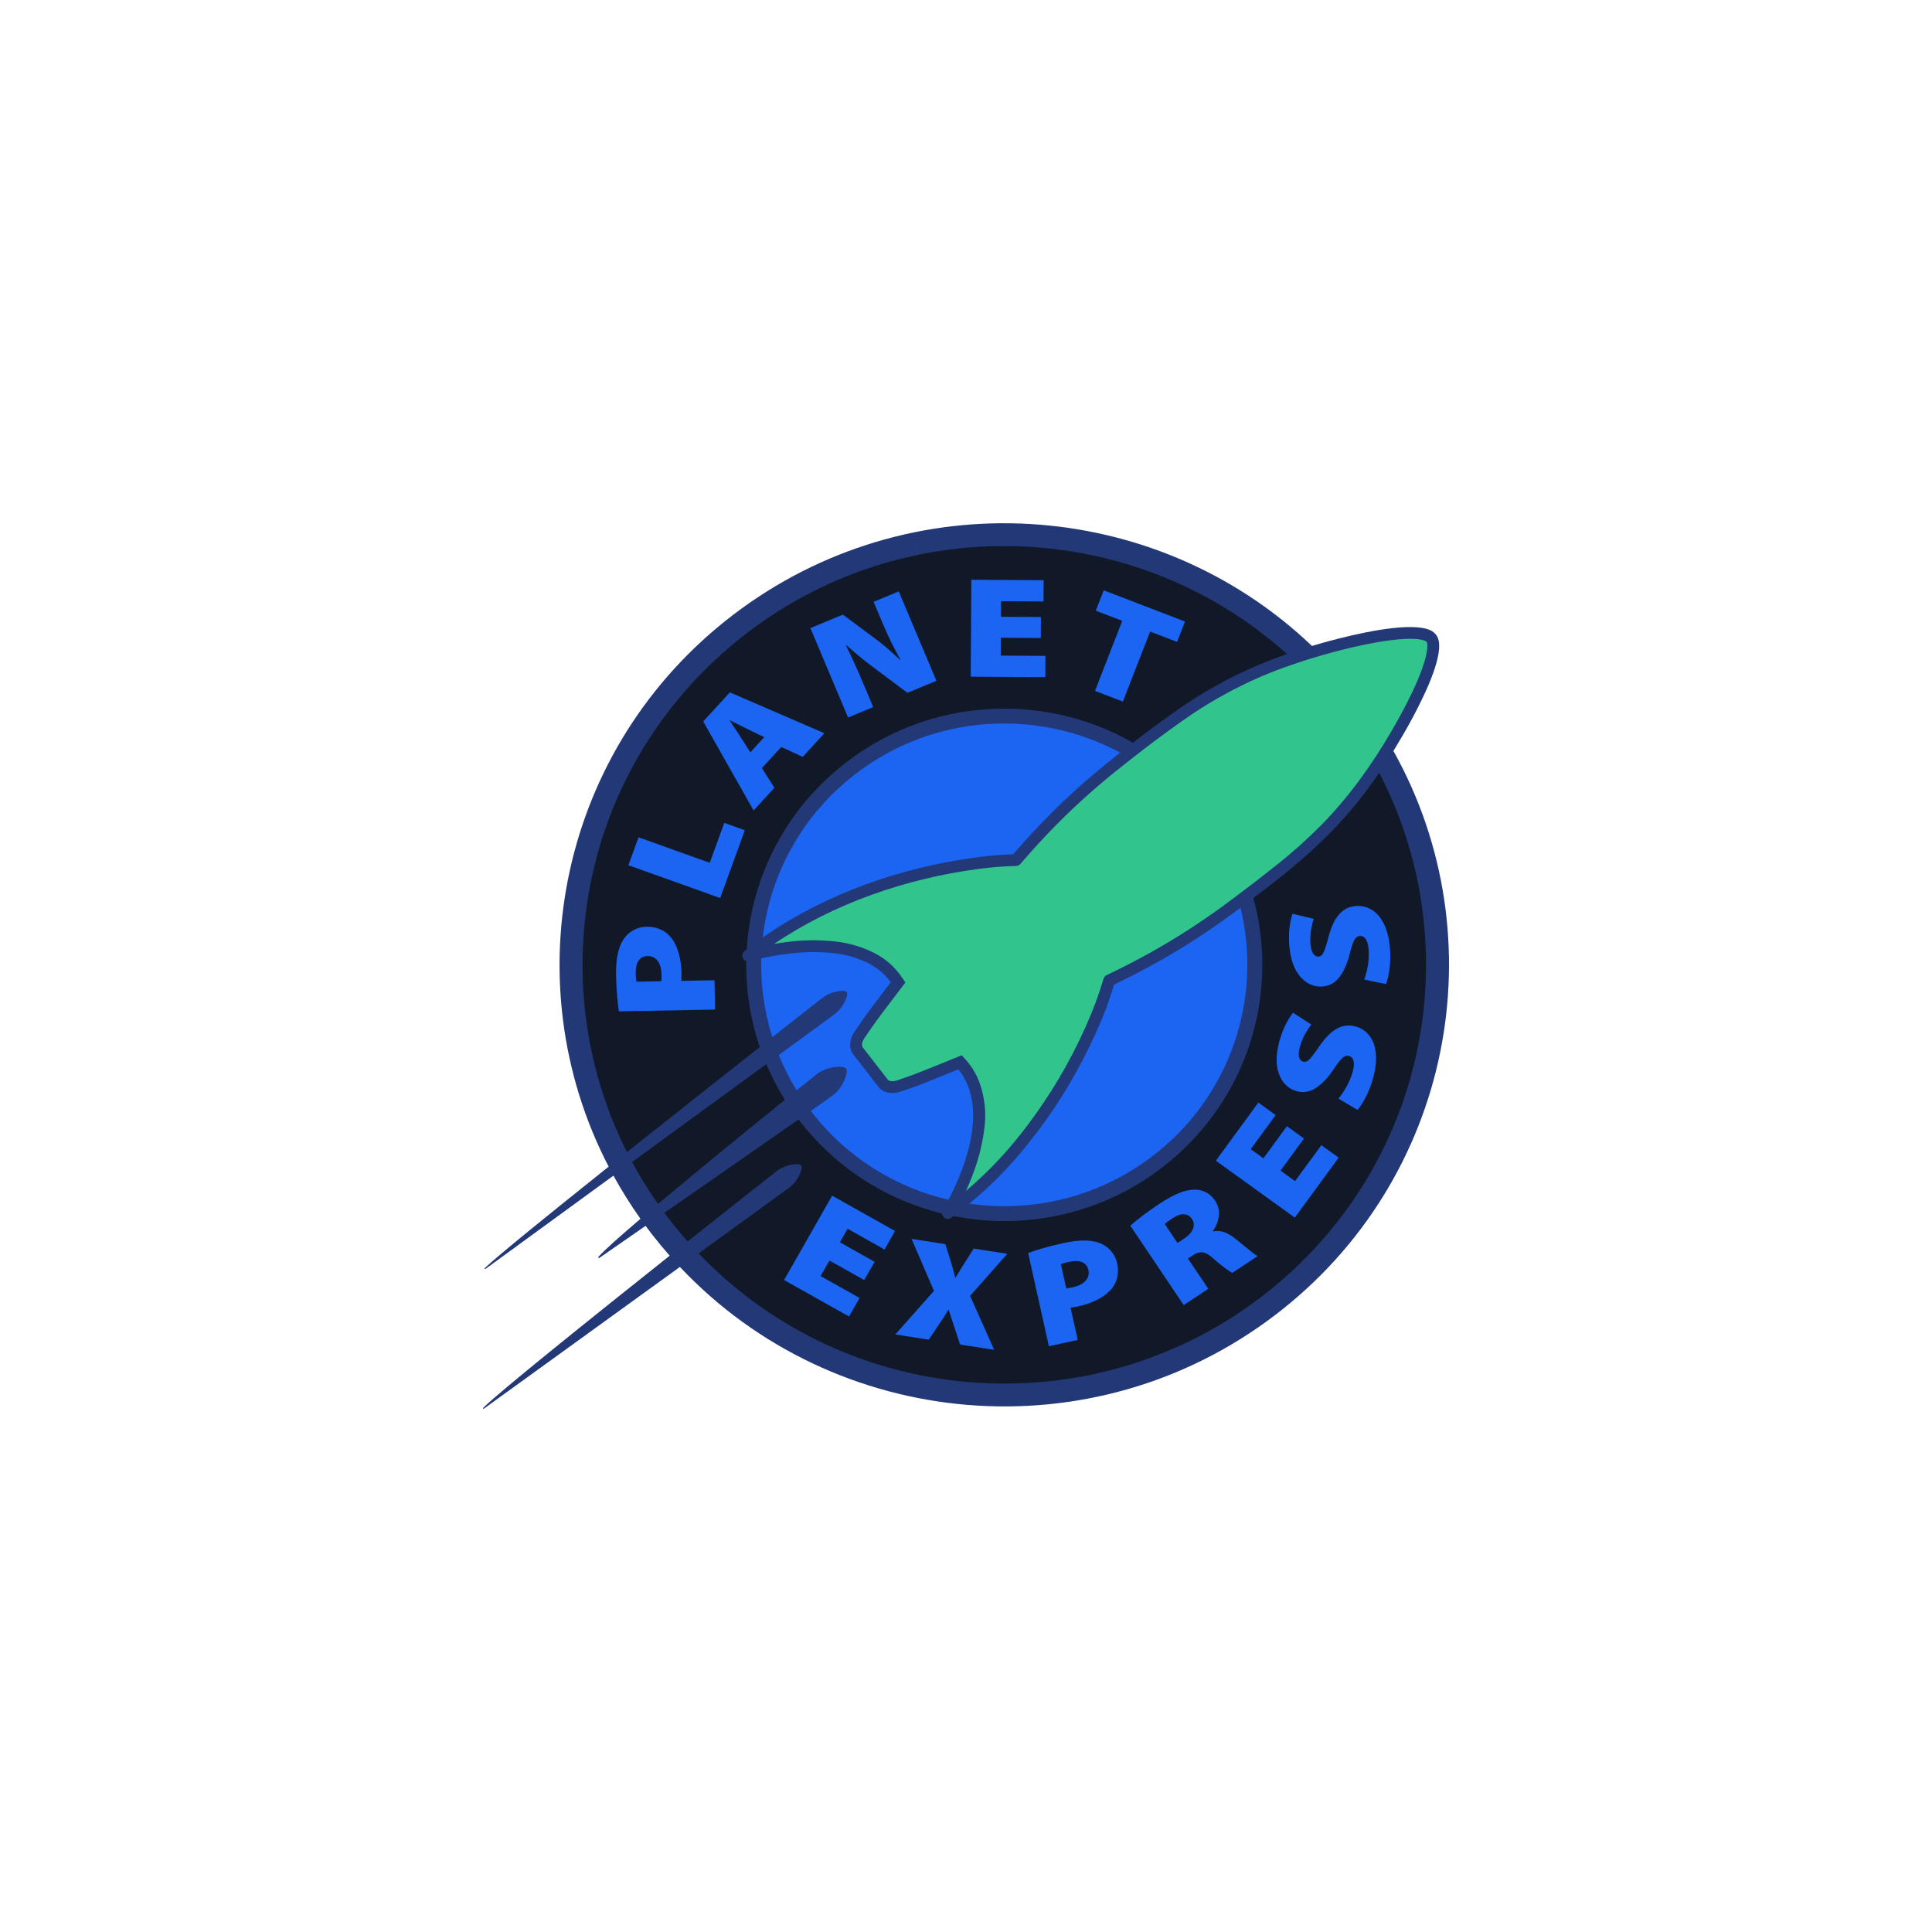
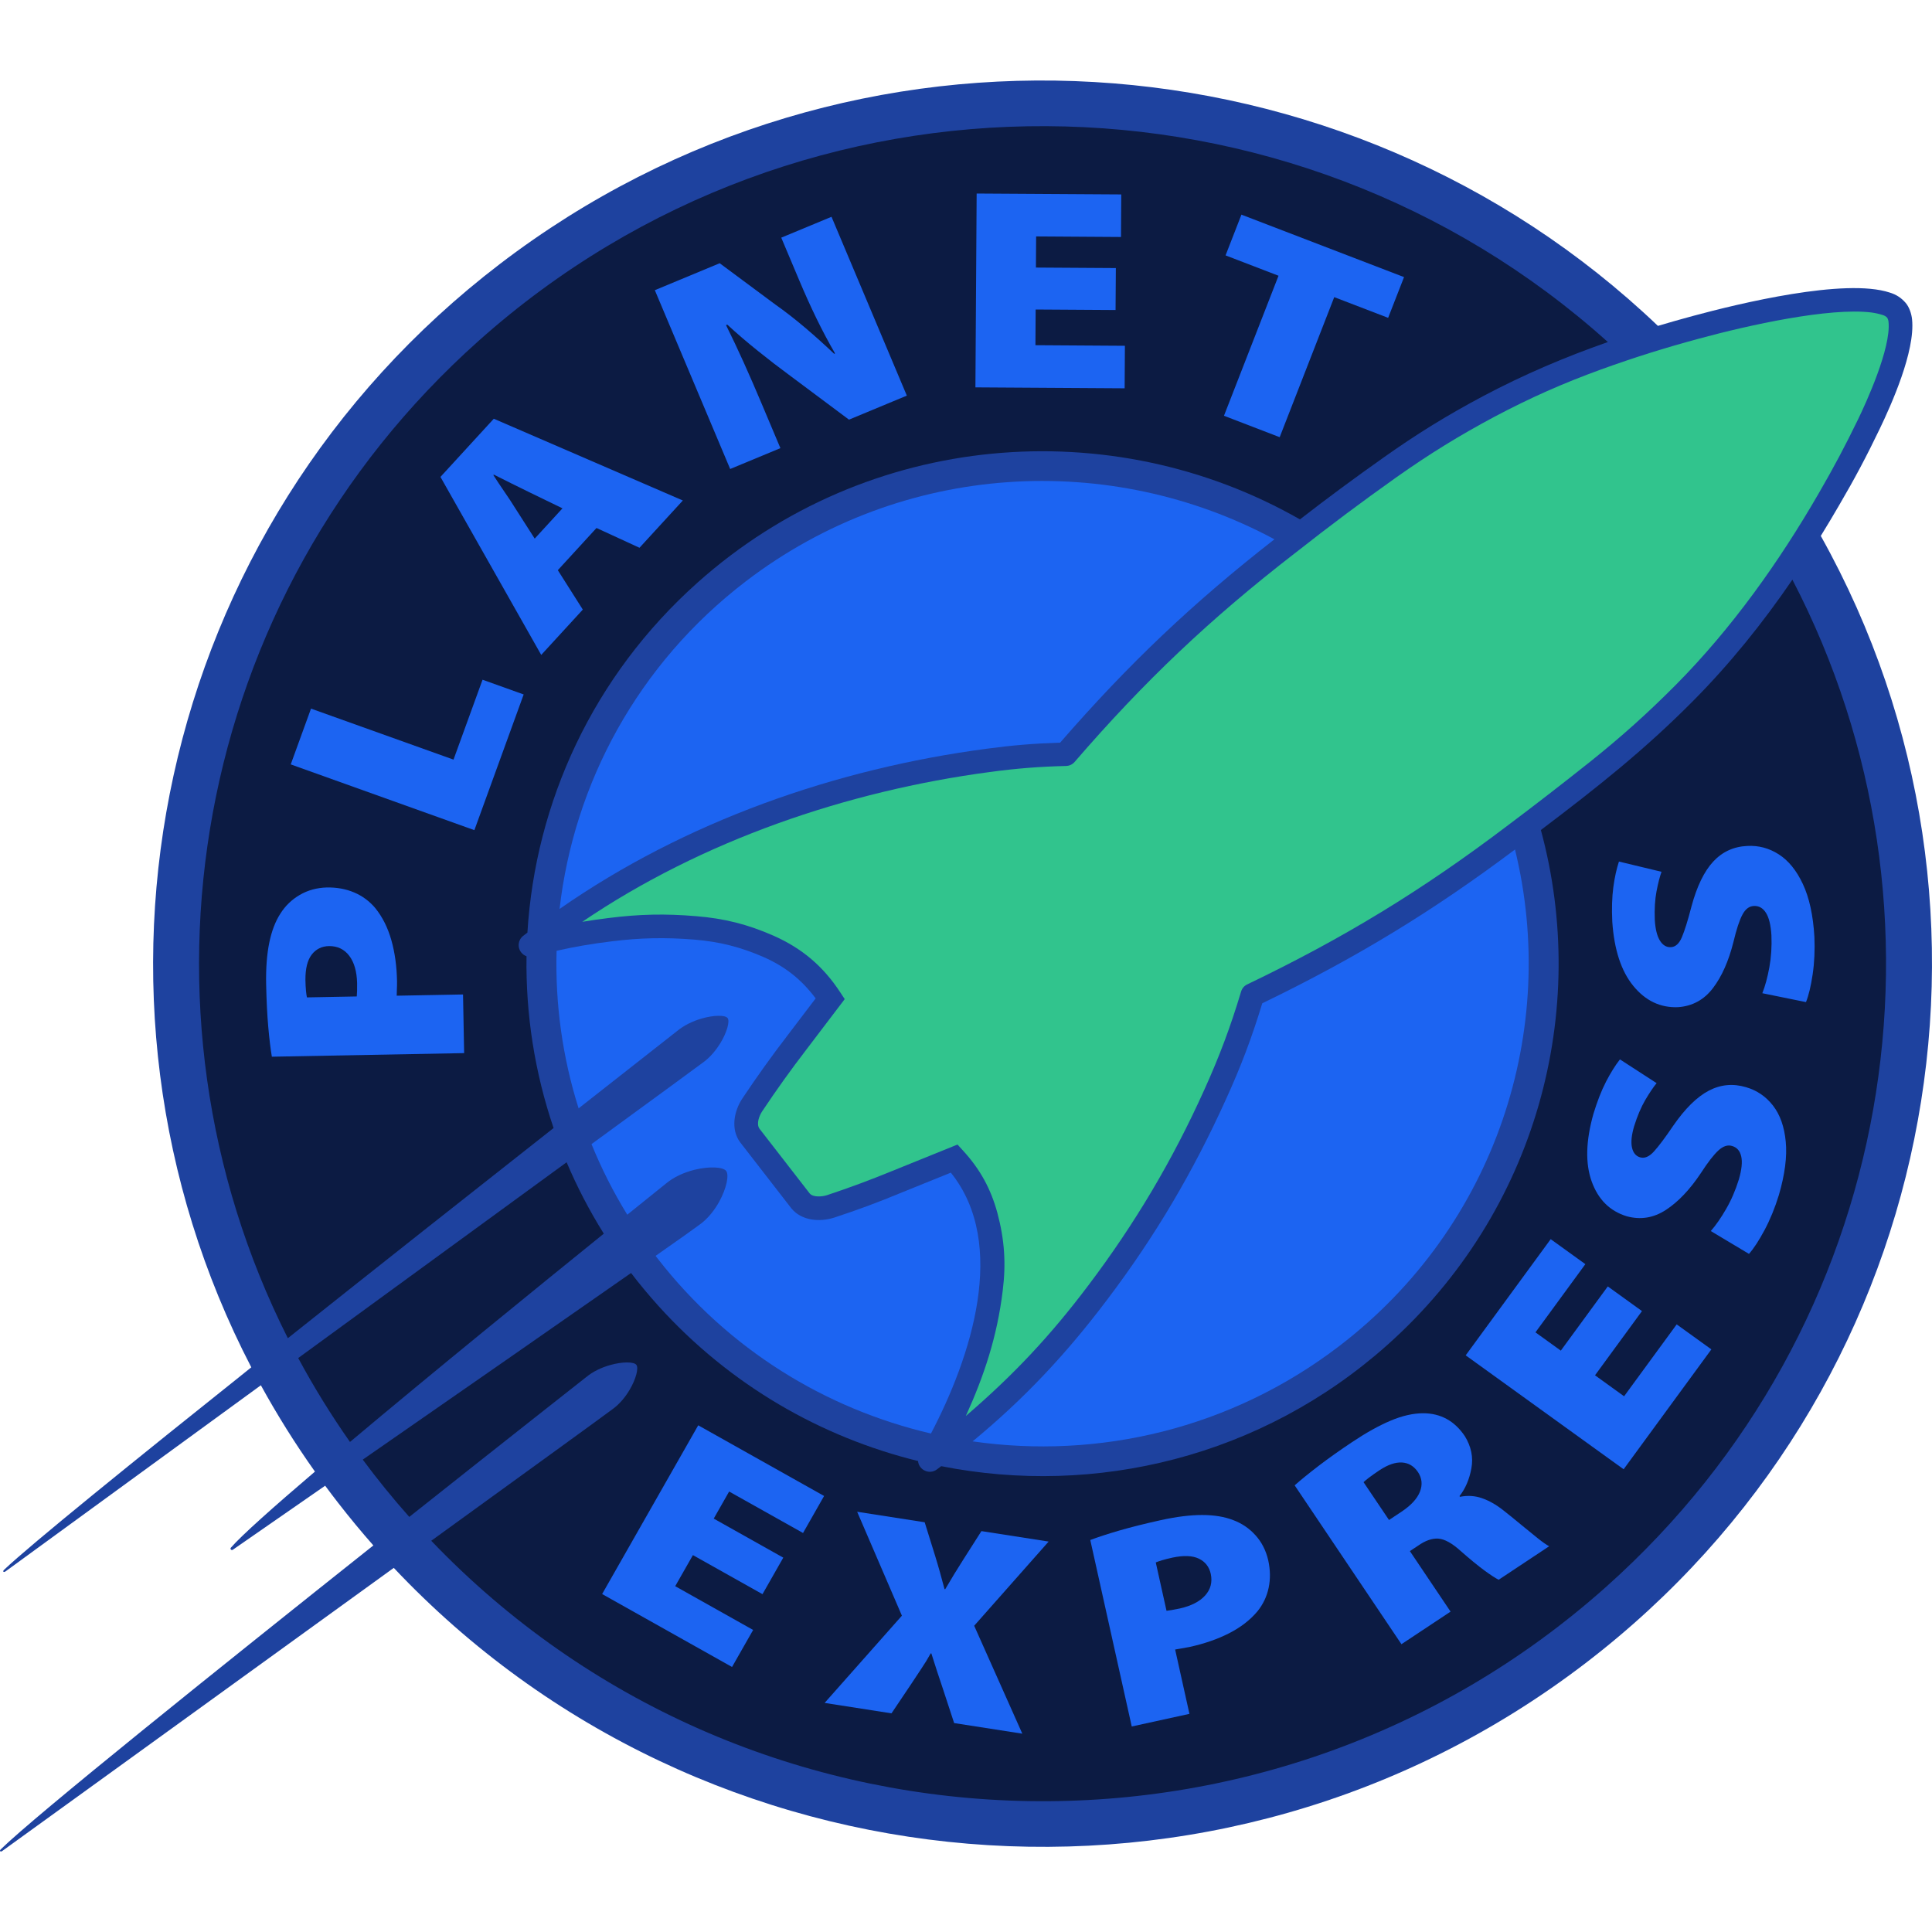
- <svg xmlns="http://www.w3.org/2000/svg" width="48" height="48" viewBox="0 0 48 48" fill="none">
-   <path d="M15.122 28.985C13.657 30.154 12.377 31.19 12.053 31.498C12.042 31.507 12.037 31.519 12.042 31.524C12.047 31.529 12.059 31.527 12.07 31.52C12.072 31.518 13.523 30.461 15.241 29.208C15.442 29.574 15.665 29.932 15.912 30.281C15.395 30.722 15.002 31.072 14.87 31.224C14.863 31.23 14.861 31.241 14.868 31.249C14.874 31.256 14.884 31.257 14.892 31.252C14.893 31.251 15.362 30.926 16.039 30.456C16.091 30.526 16.144 30.596 16.197 30.665C16.34 30.848 16.487 31.026 16.638 31.198C14.736 32.71 12.432 34.557 12.011 34.972C12.001 34.98 11.997 34.991 12.002 34.997C12.007 35.002 12.018 35.001 12.028 34.994C12.03 34.992 14.718 33.05 16.892 31.477C20.735 35.555 27.144 36.141 31.692 32.663C36.08 29.308 37.228 23.323 34.619 18.657C34.697 18.53 34.774 18.401 34.85 18.271C35.039 17.947 35.187 17.668 35.349 17.33C35.494 17.028 35.793 16.364 35.753 15.969C35.746 15.9 35.719 15.817 35.673 15.763C35.618 15.699 35.555 15.658 35.474 15.634C34.919 15.451 33.606 15.769 33.03 15.925C32.883 15.964 32.738 16.006 32.595 16.048C28.718 12.351 22.598 11.924 18.21 15.279C13.915 18.563 12.725 24.365 15.122 28.985Z" fill="#233876" />
-   <path d="M17.084 30.844C18.312 29.869 19.276 29.111 19.28 29.108C19.367 29.036 19.473 28.987 19.58 28.957C19.734 28.913 19.875 28.916 19.905 28.954C19.935 28.994 19.902 29.13 19.82 29.267C19.777 29.34 19.703 29.441 19.6 29.512C19.515 29.577 18.561 30.268 17.357 31.14C21.249 35.209 27.722 35.485 31.953 31.711C35.577 28.479 36.402 23.306 34.266 19.201C33.899 19.737 33.493 20.243 33.028 20.712C32.422 21.321 31.838 21.784 31.141 22.311C31.75 24.554 31.095 27.048 29.235 28.707C27.671 30.102 25.607 30.593 23.692 30.213C23.675 30.227 23.657 30.24 23.639 30.253C23.591 30.29 23.53 30.293 23.477 30.263C23.434 30.238 23.408 30.195 23.404 30.149C22.201 29.854 21.072 29.209 20.182 28.225C20.061 28.091 19.947 27.954 19.839 27.814C18.966 28.424 17.587 29.382 16.506 30.132C16.687 30.375 16.879 30.613 17.084 30.844Z" fill="#111928" />
-   <path d="M15.576 28.624C16.732 27.703 17.952 26.741 18.877 26.013C18.641 25.321 18.53 24.599 18.541 23.879C18.515 23.87 18.493 23.854 18.475 23.831C18.424 23.768 18.435 23.676 18.499 23.626C18.516 23.613 18.534 23.599 18.552 23.585C18.65 21.974 19.362 20.399 20.667 19.236C22.782 17.349 25.811 17.117 28.148 18.452C28.491 18.186 28.811 17.95 29.183 17.687C29.603 17.389 29.974 17.16 30.429 16.918C30.934 16.651 31.444 16.434 31.974 16.249C28.043 12.716 21.979 12.636 17.949 16.231C14.36 19.433 13.516 24.537 15.576 28.624Z" fill="#111928" />
-   <path d="M19.039 26.438C18.088 27.132 16.861 28.027 15.704 28.87C15.896 29.227 16.11 29.575 16.348 29.912C17.374 29.05 18.684 27.985 19.5 27.325C19.321 27.039 19.168 26.742 19.039 26.438Z" fill="#111928" />
-   <path d="M29.244 15.948L29.441 15.442L27.422 14.666L27.224 15.172L27.882 15.425L27.205 17.165L27.897 17.431L28.575 15.691L29.244 15.948Z" fill="#1C64F2" />
-   <path d="M25.858 15.851L25.862 15.33L24.869 15.323L24.871 14.937L25.926 14.944L25.929 14.415L24.133 14.404L24.117 16.812L25.971 16.824L25.974 16.295L24.863 16.288L24.865 15.845L25.858 15.851Z" fill="#1C64F2" />
-   <path d="M21.694 17.567L21.464 17.02C21.388 16.84 21.313 16.668 21.239 16.504C21.165 16.34 21.092 16.185 21.019 16.039L21.034 16.033C21.154 16.142 21.28 16.251 21.415 16.36C21.55 16.468 21.678 16.566 21.8 16.656L22.546 17.213L23.265 16.915L22.329 14.693L21.705 14.952L21.927 15.48C21.996 15.644 22.068 15.803 22.142 15.954C22.215 16.106 22.293 16.252 22.373 16.39L22.362 16.395C22.248 16.287 22.128 16.178 22.001 16.07C21.874 15.963 21.751 15.867 21.633 15.784L20.94 15.27L20.134 15.605L21.07 17.826L21.694 17.567Z" fill="#1C64F2" />
-   <path fill-rule="evenodd" clip-rule="evenodd" d="M19.41 18.559L19.944 18.805L20.482 18.217L18.134 17.202L17.471 17.924L18.723 20.136L19.24 19.573L18.929 19.083L19.41 18.559ZM18.642 18.691L18.4 18.313C18.362 18.25 18.317 18.182 18.266 18.109C18.216 18.036 18.17 17.967 18.129 17.902L18.134 17.896C18.203 17.93 18.278 17.968 18.359 18.008C18.439 18.049 18.513 18.085 18.579 18.117L18.987 18.315L18.642 18.691Z" fill="#1C64F2" />
-   <path fill-rule="evenodd" clip-rule="evenodd" d="M15.612 21.496L17.893 22.312L18.505 20.627L17.994 20.444L17.634 21.436L15.864 20.803L15.612 21.496Z" fill="#1C64F2" />
-   <path fill-rule="evenodd" clip-rule="evenodd" d="M17.766 25.082L17.752 24.354L16.928 24.369C16.928 24.346 16.929 24.32 16.93 24.29C16.932 24.26 16.932 24.226 16.932 24.189C16.929 24.003 16.905 23.832 16.861 23.678C16.817 23.523 16.751 23.391 16.663 23.282C16.591 23.195 16.503 23.13 16.4 23.087C16.297 23.043 16.184 23.022 16.061 23.024C15.935 23.028 15.823 23.059 15.724 23.117C15.624 23.175 15.544 23.253 15.484 23.349C15.421 23.445 15.375 23.566 15.345 23.711C15.316 23.855 15.303 24.026 15.306 24.224C15.311 24.431 15.319 24.608 15.333 24.756C15.346 24.905 15.361 25.028 15.377 25.127L17.766 25.082ZM15.813 24.39C15.809 24.372 15.805 24.344 15.801 24.308C15.798 24.272 15.795 24.227 15.794 24.174C15.793 24.034 15.819 23.929 15.872 23.859C15.925 23.79 15.998 23.754 16.089 23.753C16.194 23.752 16.278 23.792 16.339 23.873C16.4 23.954 16.432 24.067 16.436 24.211C16.437 24.249 16.437 24.282 16.436 24.308C16.435 24.335 16.434 24.358 16.432 24.378L15.813 24.39Z" fill="#1C64F2" />
-   <path fill-rule="evenodd" clip-rule="evenodd" d="M34.434 24.448C34.468 24.366 34.495 24.252 34.517 24.106C34.539 23.96 34.546 23.804 34.539 23.636C34.523 23.369 34.475 23.151 34.396 22.982C34.317 22.813 34.217 22.69 34.096 22.613C33.976 22.536 33.845 22.501 33.704 22.509C33.536 22.516 33.395 22.581 33.282 22.703C33.169 22.824 33.079 23.009 33.012 23.258C32.967 23.433 32.927 23.561 32.893 23.642C32.859 23.723 32.813 23.764 32.755 23.766C32.7 23.768 32.655 23.741 32.62 23.684C32.584 23.627 32.563 23.542 32.556 23.429C32.551 23.293 32.558 23.174 32.578 23.072C32.597 22.971 32.618 22.89 32.64 22.829L32.111 22.702C32.081 22.793 32.057 22.899 32.041 23.022C32.025 23.144 32.02 23.287 32.028 23.449C32.052 23.797 32.139 24.064 32.29 24.248C32.441 24.432 32.626 24.52 32.845 24.511C33.023 24.499 33.167 24.42 33.278 24.276C33.388 24.131 33.474 23.939 33.533 23.701C33.57 23.545 33.607 23.432 33.645 23.362C33.682 23.292 33.73 23.256 33.787 23.254C33.849 23.251 33.899 23.279 33.937 23.339C33.975 23.4 33.998 23.493 34.005 23.619C34.011 23.759 34.002 23.892 33.979 24.018C33.956 24.144 33.927 24.251 33.892 24.338L34.434 24.448Z" fill="#1C64F2" />
-   <path fill-rule="evenodd" clip-rule="evenodd" d="M33.727 27.576C33.786 27.509 33.85 27.411 33.919 27.281C33.989 27.151 34.049 27.006 34.098 26.845C34.173 26.588 34.201 26.367 34.183 26.182C34.166 25.996 34.113 25.847 34.025 25.734C33.937 25.621 33.826 25.545 33.691 25.506C33.529 25.457 33.375 25.472 33.228 25.549C33.08 25.626 32.933 25.771 32.786 25.983C32.685 26.133 32.604 26.24 32.545 26.305C32.486 26.37 32.428 26.394 32.373 26.376C32.32 26.36 32.287 26.32 32.273 26.254C32.259 26.188 32.268 26.101 32.299 25.993C32.34 25.862 32.386 25.753 32.439 25.664C32.491 25.575 32.538 25.505 32.579 25.455L32.124 25.16C32.065 25.236 32.007 25.328 31.95 25.438C31.893 25.548 31.842 25.681 31.794 25.836C31.699 26.172 31.692 26.453 31.773 26.676C31.853 26.9 31.998 27.044 32.207 27.109C32.379 27.156 32.542 27.13 32.694 27.03C32.847 26.93 32.992 26.778 33.129 26.573C33.216 26.438 33.289 26.344 33.347 26.29C33.406 26.237 33.463 26.219 33.518 26.236C33.577 26.254 33.615 26.297 33.63 26.366C33.646 26.435 33.636 26.531 33.601 26.652C33.559 26.786 33.506 26.909 33.442 27.02C33.378 27.131 33.314 27.222 33.252 27.293L33.727 27.576Z" fill="#1C64F2" />
-   <path fill-rule="evenodd" clip-rule="evenodd" d="M32.397 28.287L31.973 27.98L31.389 28.778L31.074 28.551L31.694 27.704L31.263 27.393L30.207 28.837L32.169 30.252L33.259 28.762L32.829 28.452L32.175 29.345L31.814 29.084L32.397 28.287Z" fill="#1C64F2" />
-   <path fill-rule="evenodd" clip-rule="evenodd" d="M29.409 32.425L30.02 32.02L29.514 31.268L29.613 31.203C29.705 31.138 29.79 31.108 29.868 31.113C29.945 31.119 30.038 31.17 30.145 31.267C30.262 31.37 30.36 31.451 30.44 31.509C30.52 31.568 30.579 31.606 30.617 31.624L31.244 31.208C31.211 31.191 31.162 31.157 31.099 31.106C31.035 31.055 30.966 30.999 30.89 30.936C30.814 30.873 30.741 30.814 30.671 30.759C30.585 30.691 30.497 30.642 30.41 30.611C30.322 30.581 30.231 30.575 30.136 30.594L30.13 30.585C30.204 30.492 30.253 30.377 30.278 30.24C30.303 30.103 30.276 29.97 30.197 29.841C30.132 29.744 30.056 29.673 29.969 29.626C29.883 29.579 29.786 29.556 29.68 29.556C29.555 29.556 29.42 29.587 29.276 29.648C29.131 29.708 28.971 29.797 28.796 29.914C28.642 30.017 28.504 30.115 28.383 30.207C28.262 30.3 28.162 30.381 28.082 30.452L29.409 32.425ZM28.939 30.412C28.951 30.399 28.974 30.381 29.005 30.356C29.037 30.332 29.081 30.3 29.139 30.262C29.242 30.195 29.334 30.163 29.416 30.168C29.498 30.172 29.564 30.212 29.614 30.287C29.664 30.363 29.673 30.443 29.639 30.529C29.606 30.615 29.531 30.697 29.415 30.776L29.255 30.882L28.939 30.412Z" fill="#1C64F2" />
-   <path fill-rule="evenodd" clip-rule="evenodd" d="M26.059 33.447L26.776 33.29L26.598 32.491C26.62 32.486 26.646 32.482 26.676 32.477C26.707 32.473 26.74 32.467 26.776 32.459C26.959 32.419 27.123 32.363 27.267 32.289C27.411 32.216 27.528 32.126 27.619 32.019C27.69 31.931 27.737 31.833 27.76 31.724C27.783 31.615 27.781 31.501 27.755 31.381C27.726 31.26 27.673 31.157 27.596 31.072C27.519 30.986 27.427 30.924 27.32 30.884C27.213 30.842 27.085 30.82 26.936 30.82C26.787 30.82 26.615 30.841 26.421 30.884C26.218 30.928 26.044 30.972 25.901 31.014C25.757 31.056 25.638 31.095 25.544 31.131L26.059 33.447ZM26.358 31.409C26.375 31.402 26.401 31.393 26.436 31.382C26.471 31.371 26.515 31.36 26.567 31.349C26.705 31.32 26.814 31.324 26.893 31.362C26.972 31.4 27.021 31.464 27.041 31.552C27.062 31.655 27.039 31.744 26.971 31.82C26.903 31.895 26.799 31.949 26.657 31.981C26.619 31.989 26.587 31.995 26.561 32C26.534 32.004 26.511 32.007 26.491 32.01L26.358 31.409Z" fill="#1C64F2" />
-   <path fill-rule="evenodd" clip-rule="evenodd" d="M24.7 33.536L24.102 32.196L25.027 31.15L24.192 31.02L23.966 31.375C23.928 31.435 23.892 31.493 23.857 31.55C23.822 31.606 23.784 31.671 23.742 31.742L23.734 31.741C23.715 31.668 23.695 31.598 23.677 31.531C23.657 31.463 23.637 31.392 23.614 31.317L23.487 30.91L22.648 30.78L23.204 32.071L22.244 33.154L23.075 33.284L23.319 32.92C23.363 32.852 23.406 32.788 23.447 32.727C23.488 32.666 23.526 32.603 23.562 32.539L23.57 32.54C23.593 32.613 23.616 32.685 23.639 32.757C23.662 32.828 23.688 32.904 23.716 32.986L23.853 33.405L24.7 33.536Z" fill="#1C64F2" />
-   <path fill-rule="evenodd" clip-rule="evenodd" d="M21.472 31.803L21.73 31.35L20.866 30.864L21.058 30.528L21.976 31.044L22.237 30.584L20.674 29.706L19.48 31.802L21.094 32.708L21.356 32.248L20.388 31.704L20.608 31.318L21.472 31.803Z" fill="#1C64F2" />
-   <path fill-rule="evenodd" clip-rule="evenodd" d="M35.443 15.946C35.427 15.93 35.41 15.92 35.387 15.913C35.339 15.898 35.297 15.889 35.247 15.882C34.725 15.818 33.727 16.038 33.107 16.206C32.672 16.324 32.309 16.438 31.886 16.59C31.409 16.764 31.016 16.939 30.567 17.175C30.124 17.412 29.763 17.635 29.353 17.924C28.9 18.246 28.524 18.527 28.087 18.871L28.086 18.872C27.035 19.684 26.216 20.46 25.35 21.464C25.322 21.497 25.285 21.514 25.242 21.515C24.908 21.523 24.627 21.546 24.297 21.59C22.52 21.827 20.719 22.442 19.233 23.451C19.347 23.432 19.444 23.418 19.559 23.404C19.939 23.355 20.265 23.349 20.648 23.381C20.997 23.409 21.288 23.482 21.608 23.623C21.962 23.78 22.225 24.002 22.437 24.325L22.493 24.411L22.023 25.03C21.818 25.297 21.653 25.528 21.466 25.808C21.433 25.858 21.392 25.96 21.434 26.021L22.058 26.825C22.099 26.875 22.21 26.867 22.273 26.847C22.56 26.751 22.8 26.662 23.081 26.547L23.894 26.218L23.963 26.294C24.175 26.525 24.307 26.765 24.389 27.066C24.478 27.399 24.499 27.695 24.456 28.037C24.387 28.598 24.227 29.086 23.998 29.59C24.592 29.079 25.047 28.594 25.519 27.969C26.101 27.198 26.566 26.411 26.959 25.54C27.148 25.122 27.285 24.758 27.417 24.318C27.429 24.277 27.455 24.247 27.494 24.228C28.693 23.653 29.657 23.065 30.717 22.264C31.084 21.988 31.39 21.751 31.75 21.465C32.144 21.15 32.462 20.864 32.818 20.507C33.511 19.807 34.1 18.981 34.594 18.126C34.778 17.808 34.924 17.535 35.084 17.204C35.182 17 35.492 16.325 35.46 16C35.458 15.98 35.453 15.964 35.443 15.946Z" fill="#31C48D" />
-   <path fill-rule="evenodd" clip-rule="evenodd" d="M30.82 22.553C29.791 23.324 28.847 23.898 27.68 24.463C27.549 24.894 27.414 25.25 27.227 25.66C26.823 26.553 26.354 27.352 25.754 28.144C25.236 28.831 24.716 29.382 24.082 29.905C25.642 30.13 27.288 29.752 28.635 28.722C30.587 27.23 31.366 24.786 30.82 22.553Z" fill="#1C64F2" />
-   <path fill-rule="evenodd" clip-rule="evenodd" d="M23.564 29.808C24.059 28.865 24.526 27.456 23.811 26.567L23.193 26.817C22.906 26.936 22.659 27.028 22.364 27.125C22.183 27.183 21.956 27.166 21.829 27.009L21.194 26.189C21.075 26.028 21.117 25.805 21.221 25.648C21.411 25.362 21.58 25.126 21.79 24.853L22.132 24.402C21.957 24.169 21.756 24.009 21.489 23.89C21.2 23.764 20.938 23.698 20.623 23.672C20.262 23.642 19.955 23.649 19.595 23.694C19.352 23.724 19.137 23.76 18.914 23.811C18.896 24.468 18.986 25.13 19.188 25.768C19.924 25.189 20.408 24.81 20.411 24.808C20.498 24.735 20.605 24.685 20.713 24.653C20.868 24.608 21.009 24.608 21.038 24.646C21.068 24.685 21.032 24.82 20.948 24.958C20.904 25.03 20.829 25.132 20.725 25.204C20.666 25.25 20.129 25.642 19.348 26.212C19.47 26.513 19.618 26.806 19.792 27.089C20.087 26.851 20.269 26.706 20.271 26.704C20.372 26.619 20.498 26.564 20.627 26.532C20.811 26.486 20.982 26.496 21.02 26.546C21.059 26.596 21.026 26.763 20.933 26.929C20.885 27.016 20.801 27.137 20.68 27.221C20.632 27.257 20.437 27.396 20.144 27.601C20.151 27.61 20.159 27.62 20.166 27.63C21.048 28.767 22.259 29.503 23.564 29.808Z" fill="#1C64F2" />
-   <path fill-rule="evenodd" clip-rule="evenodd" d="M18.951 23.291C20.51 22.204 22.384 21.549 24.258 21.301C24.576 21.258 24.848 21.236 25.169 21.225C26.017 20.249 26.817 19.49 27.831 18.699C25.796 17.605 23.218 17.728 21.266 19.22C19.918 20.251 19.13 21.736 18.951 23.291Z" fill="#1C64F2" />
+ <svg xmlns="http://www.w3.org/2000/svg" width="80" height="80" viewBox="0 0 80 80" fill="none">
+   <path d="M10.406 56.618C5.524 60.512 1.257 63.967 0.178 64.993C0.141 65.022 0.124 65.063 0.141 65.081C0.157 65.099 0.196 65.092 0.233 65.065C0.24 65.06 5.076 61.536 10.802 57.361C11.472 58.581 12.218 59.775 13.041 60.936C11.315 62.408 10.006 63.574 9.567 64.079C9.542 64.1 9.538 64.138 9.559 64.162C9.579 64.186 9.614 64.19 9.639 64.173C9.642 64.171 11.206 63.087 13.464 61.52C13.637 61.754 13.812 61.985 13.991 62.216C14.465 62.827 14.955 63.42 15.46 63.993C9.118 69.033 1.44 75.191 0.036 76.573C0.004 76.599 -0.01 76.637 0.008 76.656C0.024 76.674 0.06 76.67 0.092 76.646C0.1 76.64 9.061 70.165 16.306 64.922C29.117 78.517 50.48 80.469 65.641 68.877C80.266 57.693 84.092 37.745 75.395 22.191C75.657 21.766 75.914 21.336 76.165 20.903C76.796 19.825 77.291 18.893 77.831 17.767C78.314 16.761 79.309 14.547 79.175 13.229C79.152 12.999 79.063 12.722 78.911 12.544C78.727 12.33 78.516 12.194 78.245 12.113C76.396 11.505 72.021 12.563 70.099 13.083C69.61 13.215 69.127 13.352 68.651 13.494C55.728 1.17 35.326 -0.254 20.699 10.931C6.384 21.877 2.415 41.218 10.406 56.618Z" fill="#1E429F" />
+   <path d="M16.947 62.812C21.041 59.565 24.255 57.037 24.267 57.028C24.556 56.788 24.91 56.623 25.267 56.523C25.782 56.378 26.25 56.385 26.35 56.515C26.451 56.645 26.339 57.099 26.067 57.557C25.923 57.799 25.677 58.135 25.334 58.373C25.051 58.589 21.871 60.894 17.857 63.8C30.831 77.364 52.406 78.284 66.51 65.704C78.589 54.93 81.339 37.688 74.219 24.003C72.998 25.788 71.644 27.477 70.092 29.04C68.075 31.071 66.126 32.613 63.804 34.369C65.832 41.847 63.649 50.16 57.45 55.689C52.237 60.339 45.355 61.975 38.974 60.711C38.916 60.755 38.857 60.8 38.797 60.844C38.637 60.965 38.432 60.977 38.258 60.877C38.114 60.795 38.027 60.651 38.014 60.498C34.005 59.512 30.24 57.365 27.272 54.084C26.87 53.638 26.489 53.181 26.131 52.712C23.221 54.746 18.623 57.94 15.021 60.44C15.622 61.251 16.265 62.042 16.947 62.812Z" fill="#0C1B43" />
+   <path d="M11.919 55.412C15.775 52.344 19.841 49.135 22.923 46.709C22.138 44.403 21.766 41.995 21.802 39.596C21.718 39.566 21.642 39.513 21.582 39.438C21.414 39.227 21.45 38.921 21.662 38.754C21.721 38.708 21.78 38.662 21.839 38.616C22.168 33.247 24.54 27.998 28.889 24.119C35.938 17.831 46.038 17.055 53.828 21.507C54.97 20.621 56.037 19.833 57.276 18.956C58.676 17.963 59.913 17.2 61.43 16.394C63.114 15.502 64.812 14.78 66.579 14.163C53.477 2.387 33.264 2.121 19.829 14.105C7.865 24.775 5.053 41.791 11.919 55.412Z" fill="#0C1B43" />
+   <path d="M23.463 48.127C20.293 50.441 16.204 53.423 12.348 56.234C12.987 57.422 13.702 58.582 14.492 59.708C17.914 56.833 22.281 53.282 25.002 51.083C24.405 50.129 23.892 49.14 23.463 48.127Z" fill="#0C1B43" />
+   <path d="M57.48 13.161L58.138 11.474L51.405 8.888L50.748 10.575L52.941 11.418L50.682 17.216L52.989 18.103L55.248 12.304L57.48 13.161Z" fill="#1C64F2" />
+   <path d="M46.193 12.837L46.205 11.1L42.895 11.079L42.904 9.79L46.418 9.813L46.429 8.051L40.441 8.014L40.39 16.04L46.569 16.079L46.58 14.318L42.875 14.294L42.884 12.816L46.193 12.837Z" fill="#1C64F2" />
+   <path d="M32.315 18.557L31.546 16.733C31.294 16.134 31.045 15.561 30.798 15.014C30.551 14.468 30.306 13.95 30.064 13.463L30.115 13.442C30.512 13.808 30.935 14.171 31.384 14.531C31.833 14.892 32.26 15.221 32.666 15.519L35.155 17.377L37.55 16.382L34.431 8.977L32.35 9.841L33.091 11.599C33.322 12.148 33.56 12.676 33.806 13.182C34.052 13.688 34.309 14.172 34.578 14.635L34.54 14.65C34.161 14.289 33.761 13.928 33.337 13.568C32.913 13.209 32.504 12.891 32.109 12.613L29.801 10.9L27.115 12.016L30.235 19.42L32.315 18.557Z" fill="#1C64F2" />
+   <path fill-rule="evenodd" clip-rule="evenodd" d="M24.7 21.863L26.48 22.682L28.275 20.724L20.447 17.339L18.238 19.748L22.411 27.119L24.133 25.242L23.098 23.61L24.7 21.863ZM22.141 22.303L21.334 21.042C21.206 20.834 21.057 20.608 20.888 20.364C20.72 20.119 20.567 19.889 20.429 19.673L20.448 19.653C20.678 19.767 20.928 19.892 21.196 20.027C21.465 20.162 21.71 20.282 21.932 20.389L23.291 21.049L22.141 22.303Z" fill="#1C64F2" />
+   <path fill-rule="evenodd" clip-rule="evenodd" d="M12.039 31.652L19.643 34.375L21.684 28.756L19.981 28.146L18.779 31.454L12.878 29.342L12.039 31.652Z" fill="#1C64F2" />
+   <path fill-rule="evenodd" clip-rule="evenodd" d="M19.219 43.607L19.173 41.179L16.427 41.23C16.427 41.155 16.429 41.067 16.434 40.966C16.439 40.866 16.441 40.754 16.44 40.632C16.429 40.01 16.35 39.441 16.204 38.926C16.057 38.41 15.837 37.971 15.543 37.606C15.302 37.318 15.009 37.101 14.666 36.955C14.323 36.81 13.946 36.741 13.535 36.748C13.117 36.76 12.743 36.863 12.412 37.057C12.08 37.251 11.814 37.508 11.612 37.828C11.403 38.15 11.249 38.552 11.15 39.035C11.051 39.518 11.008 40.088 11.02 40.746C11.035 41.436 11.064 42.028 11.108 42.522C11.152 43.015 11.201 43.427 11.257 43.756L19.219 43.607ZM12.709 41.3C12.695 41.238 12.682 41.148 12.67 41.026C12.659 40.906 12.65 40.757 12.647 40.58C12.643 40.112 12.729 39.762 12.906 39.53C13.084 39.299 13.325 39.18 13.629 39.175C13.981 39.174 14.258 39.308 14.462 39.578C14.666 39.848 14.774 40.223 14.787 40.703C14.789 40.831 14.789 40.94 14.786 41.028C14.782 41.116 14.778 41.194 14.773 41.261L12.709 41.3Z" fill="#1C64F2" />
+   <path fill-rule="evenodd" clip-rule="evenodd" d="M74.782 41.495C74.893 41.22 74.984 40.839 75.057 40.354C75.13 39.868 75.154 39.346 75.13 38.786C75.077 37.897 74.918 37.171 74.654 36.608C74.391 36.045 74.058 35.635 73.655 35.377C73.253 35.119 72.817 35.003 72.348 35.029C71.788 35.055 71.319 35.27 70.942 35.675C70.566 36.08 70.266 36.698 70.042 37.528C69.891 38.111 69.758 38.537 69.644 38.806C69.53 39.076 69.376 39.214 69.183 39.22C69 39.228 68.85 39.137 68.732 38.946C68.615 38.755 68.545 38.472 68.522 38.098C68.504 37.642 68.528 37.245 68.593 36.908C68.658 36.57 68.727 36.3 68.8 36.099L67.037 35.675C66.937 35.977 66.859 36.331 66.804 36.74C66.75 37.148 66.735 37.623 66.761 38.163C66.839 39.324 67.13 40.212 67.634 40.827C68.137 41.441 68.754 41.734 69.483 41.705C70.077 41.663 70.559 41.401 70.927 40.919C71.295 40.437 71.579 39.798 71.779 39.002C71.902 38.483 72.025 38.107 72.15 37.874C72.274 37.64 72.433 37.521 72.625 37.515C72.831 37.504 72.997 37.598 73.124 37.798C73.251 37.999 73.326 38.309 73.351 38.729C73.37 39.197 73.341 39.641 73.264 40.061C73.186 40.481 73.09 40.837 72.974 41.127L74.782 41.495Z" fill="#1C64F2" />
+   <path fill-rule="evenodd" clip-rule="evenodd" d="M72.421 51.921C72.619 51.698 72.833 51.37 73.065 50.937C73.296 50.503 73.495 50.019 73.66 49.482C73.909 48.627 74.004 47.89 73.944 47.272C73.885 46.654 73.709 46.157 73.416 45.78C73.124 45.404 72.752 45.15 72.302 45.019C71.764 44.858 71.25 44.905 70.758 45.162C70.267 45.419 69.777 45.902 69.287 46.611C68.949 47.11 68.68 47.467 68.483 47.684C68.285 47.9 68.093 47.979 67.908 47.921C67.734 47.868 67.623 47.732 67.576 47.513C67.529 47.294 67.558 47.004 67.663 46.644C67.799 46.208 67.955 45.842 68.129 45.545C68.304 45.249 68.46 45.017 68.597 44.851L67.078 43.867C66.882 44.118 66.689 44.428 66.5 44.794C66.311 45.161 66.138 45.604 65.981 46.121C65.664 47.242 65.64 48.175 65.908 48.921C66.176 49.668 66.659 50.148 67.356 50.362C67.931 50.52 68.472 50.432 68.981 50.1C69.49 49.768 69.973 49.26 70.429 48.576C70.719 48.127 70.962 47.814 71.158 47.635C71.354 47.456 71.543 47.396 71.726 47.454C71.924 47.512 72.049 47.656 72.101 47.887C72.153 48.118 72.12 48.435 72.002 48.839C71.863 49.287 71.687 49.695 71.472 50.066C71.258 50.436 71.047 50.739 70.84 50.975L72.421 51.921Z" fill="#1C64F2" />
+   <path fill-rule="evenodd" clip-rule="evenodd" d="M67.991 54.289L66.575 53.268L64.63 55.927L63.58 55.17L65.646 52.346L64.211 51.311L60.691 56.122L67.231 60.839L70.864 55.875L69.428 54.84L67.25 57.817L66.046 56.948L67.991 54.289Z" fill="#1C64F2" />
+   <path fill-rule="evenodd" clip-rule="evenodd" d="M58.031 68.083L60.065 66.734L58.38 64.228L58.711 64.009C59.017 63.792 59.3 63.693 59.559 63.711C59.819 63.73 60.127 63.9 60.483 64.223C60.873 64.566 61.201 64.835 61.468 65.031C61.735 65.226 61.932 65.354 62.057 65.414L64.148 64.027C64.036 63.969 63.874 63.855 63.663 63.687C63.452 63.518 63.219 63.329 62.967 63.12C62.715 62.91 62.472 62.713 62.238 62.53C61.949 62.303 61.659 62.139 61.366 62.037C61.074 61.935 60.77 61.916 60.454 61.98L60.435 61.95C60.679 61.641 60.843 61.257 60.927 60.8C61.011 60.343 60.92 59.9 60.656 59.468C60.439 59.147 60.186 58.909 59.898 58.753C59.61 58.598 59.288 58.52 58.934 58.52C58.517 58.52 58.068 58.622 57.586 58.825C57.104 59.028 56.571 59.324 55.988 59.714C55.474 60.056 55.015 60.382 54.612 60.69C54.209 60.998 53.874 61.27 53.609 61.505L58.031 68.083ZM56.462 61.374C56.505 61.331 56.579 61.269 56.685 61.187C56.79 61.106 56.939 61.002 57.13 60.874C57.474 60.648 57.782 60.543 58.054 60.559C58.326 60.575 58.546 60.707 58.715 60.955C58.882 61.208 58.909 61.478 58.798 61.764C58.687 62.05 58.438 62.324 58.051 62.585L57.516 62.94L56.462 61.374Z" fill="#1C64F2" />
+   <path fill-rule="evenodd" clip-rule="evenodd" d="M46.863 71.49L49.252 70.967L48.66 68.303C48.733 68.288 48.821 68.273 48.921 68.258C49.021 68.243 49.132 68.223 49.253 68.198C49.864 68.064 50.41 67.876 50.89 67.632C51.37 67.387 51.761 67.086 52.063 66.728C52.3 66.436 52.456 66.109 52.532 65.746C52.608 65.384 52.602 65.003 52.514 64.605C52.42 64.2 52.244 63.856 51.987 63.572C51.73 63.287 51.424 63.079 51.068 62.946C50.709 62.805 50.281 62.734 49.785 62.733C49.289 62.732 48.718 62.803 48.071 62.945C47.392 63.095 46.814 63.24 46.335 63.38C45.856 63.52 45.459 63.65 45.146 63.769L46.863 71.49ZM47.858 64.697C47.915 64.672 48.003 64.642 48.12 64.606C48.236 64.571 48.382 64.534 48.556 64.496C49.017 64.399 49.38 64.414 49.643 64.541C49.907 64.668 50.071 64.879 50.136 65.174C50.207 65.516 50.129 65.813 49.903 66.065C49.677 66.316 49.328 66.496 48.856 66.603C48.73 66.63 48.624 66.651 48.535 66.665C48.447 66.68 48.37 66.691 48.303 66.7L47.858 64.697Z" fill="#1C64F2" />
+   <path fill-rule="evenodd" clip-rule="evenodd" d="M42.332 71.788L40.339 67.319L43.422 63.833L40.639 63.4L39.885 64.584C39.759 64.783 39.638 64.976 39.522 65.165C39.406 65.355 39.278 65.568 39.139 65.806L39.111 65.802C39.047 65.56 38.984 65.327 38.921 65.102C38.858 64.877 38.788 64.64 38.711 64.39L38.289 63.034L35.493 62.599L37.346 66.902L34.146 70.514L36.915 70.946L37.729 69.734C37.877 69.507 38.019 69.291 38.156 69.088C38.294 68.885 38.421 68.676 38.539 68.462L38.566 68.466C38.644 68.71 38.72 68.951 38.797 69.189C38.873 69.427 38.958 69.681 39.051 69.952L39.509 71.349L42.332 71.788Z" fill="#1C64F2" />
+   <path fill-rule="evenodd" clip-rule="evenodd" d="M31.573 66.011L32.434 64.499L29.554 62.882L30.192 61.761L33.252 63.478L34.124 61.945L28.912 59.019L24.933 66.006L30.312 69.026L31.186 67.493L27.959 65.681L28.692 64.394L31.573 66.011Z" fill="#1C64F2" />
+   <path fill-rule="evenodd" clip-rule="evenodd" d="M78.144 13.155C78.091 13.1 78.032 13.066 77.959 13.044C77.797 12.993 77.657 12.962 77.489 12.939C75.75 12.726 72.424 13.459 70.357 14.021C68.909 14.412 67.699 14.793 66.288 15.301C64.697 15.881 63.387 16.462 61.891 17.252C60.415 18.041 59.211 18.784 57.844 19.747C56.333 20.82 55.08 21.758 53.624 22.904L53.62 22.906C50.118 25.615 47.389 28.2 44.5 31.547C44.406 31.655 44.284 31.713 44.14 31.717C43.028 31.744 42.091 31.819 40.989 31.967C35.069 32.756 29.065 34.805 24.11 38.171C24.491 38.107 24.813 38.06 25.196 38.014C26.465 37.852 27.552 37.829 28.826 37.937C29.989 38.03 30.96 38.275 32.027 38.744C33.209 39.268 34.083 40.008 34.789 41.085L34.978 41.371L33.411 43.433C32.728 44.323 32.177 45.093 31.555 46.025C31.444 46.195 31.306 46.533 31.447 46.736L33.526 49.416C33.665 49.584 34.033 49.557 34.242 49.49C35.202 49.17 36.002 48.873 36.938 48.49L39.648 47.393L39.878 47.645C40.584 48.417 41.024 49.216 41.299 50.222C41.595 51.33 41.663 52.317 41.519 53.455C41.292 55.327 40.757 56.953 39.993 58.633C41.974 56.931 43.492 55.312 45.062 53.23C47.004 50.659 48.554 48.038 49.864 45.134C50.495 43.739 50.95 42.526 51.39 41.062C51.431 40.925 51.518 40.823 51.647 40.761C55.644 38.843 58.858 36.884 62.389 34.213C63.613 33.293 64.635 32.503 65.834 31.55C67.148 30.499 68.207 29.549 69.394 28.357C71.706 26.024 73.668 23.271 75.315 20.419C75.929 19.361 76.413 18.449 76.946 17.349C77.275 16.666 78.308 14.418 78.2 13.333C78.195 13.267 78.177 13.213 78.144 13.155Z" fill="#31C48D" />
+   <path fill-rule="evenodd" clip-rule="evenodd" d="M62.733 35.176C59.304 37.748 56.158 39.661 52.268 41.544C51.831 42.979 51.382 44.167 50.759 45.532C49.411 48.51 47.845 51.174 45.847 53.815C44.121 56.105 42.386 57.939 40.274 59.684C45.473 60.434 50.96 59.175 55.452 55.74C61.957 50.766 64.553 42.619 62.733 35.176Z" fill="#1C64F2" />
+   <path fill-rule="evenodd" clip-rule="evenodd" d="M38.549 59.359C40.198 56.217 41.755 51.521 39.372 48.557L37.31 49.391C36.353 49.789 35.531 50.093 34.546 50.417C33.946 50.611 33.188 50.554 32.764 50.029L30.646 47.297C30.252 46.761 30.39 46.016 30.735 45.493C31.371 44.54 31.935 43.754 32.632 42.845L33.775 41.341C33.191 40.564 32.522 40.031 31.63 39.635C30.668 39.214 29.793 38.993 28.745 38.907C27.542 38.809 26.516 38.831 25.318 38.98C24.508 39.079 23.791 39.201 23.047 39.37C22.986 41.559 23.286 43.766 23.959 45.895C26.413 43.965 28.027 42.7 28.036 42.694C28.329 42.452 28.685 42.283 29.044 42.178C29.561 42.027 30.03 42.027 30.128 42.155C30.227 42.282 30.108 42.735 29.829 43.194C29.681 43.435 29.43 43.773 29.084 44.015C28.886 44.166 27.096 45.474 24.493 47.375C24.9 48.376 25.393 49.354 25.974 50.298C26.959 49.504 27.563 49.019 27.571 49.013C27.908 48.731 28.328 48.546 28.756 48.439C29.372 48.286 29.94 48.319 30.068 48.486C30.197 48.652 30.085 49.209 29.779 49.763C29.617 50.055 29.337 50.459 28.933 50.736C28.774 50.858 28.122 51.319 27.146 52.003C27.171 52.035 27.196 52.068 27.221 52.1C30.16 55.89 34.199 58.343 38.549 59.359Z" fill="#1C64F2" />
+   <path fill-rule="evenodd" clip-rule="evenodd" d="M23.17 37.638C28.367 34.012 34.614 31.829 40.859 31.003C41.922 30.86 42.826 30.785 43.898 30.751C46.725 27.498 49.392 24.966 52.771 22.331C45.989 18.682 37.393 19.093 30.887 24.068C26.394 27.504 23.766 32.453 23.17 37.638Z" fill="#1C64F2" />
</svg>
